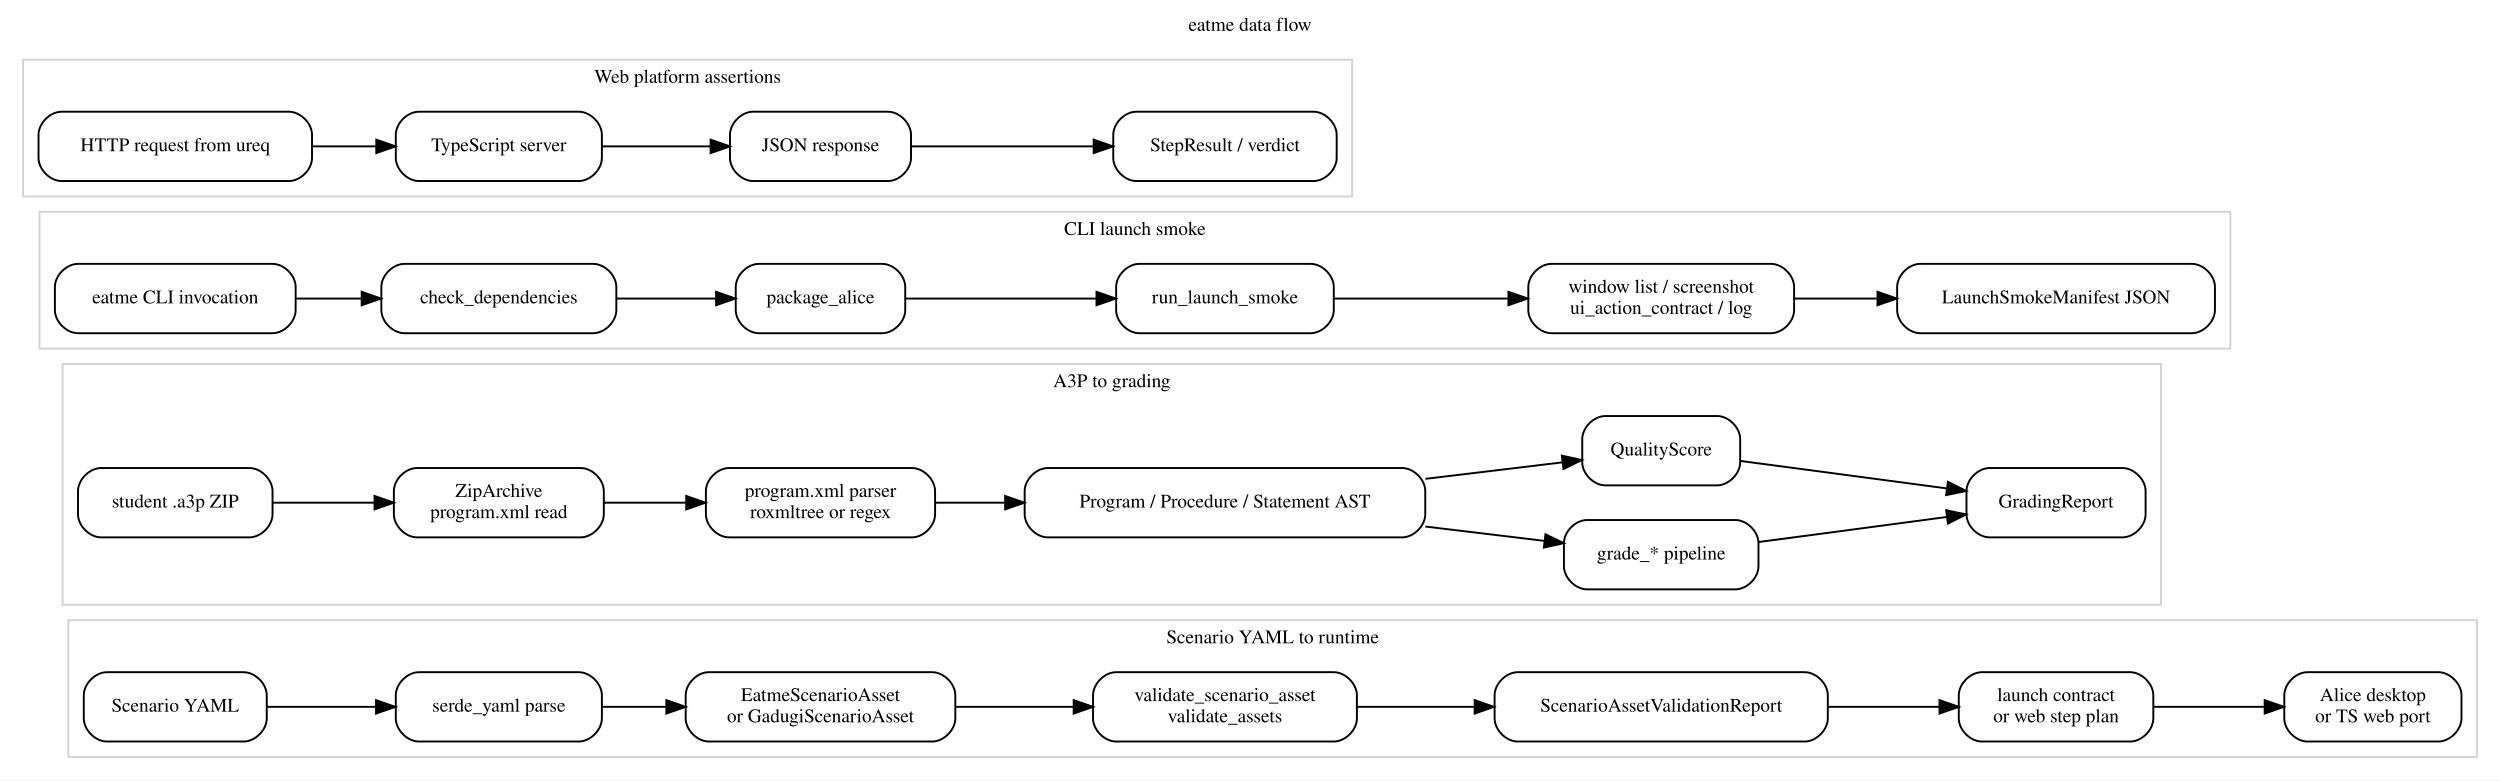
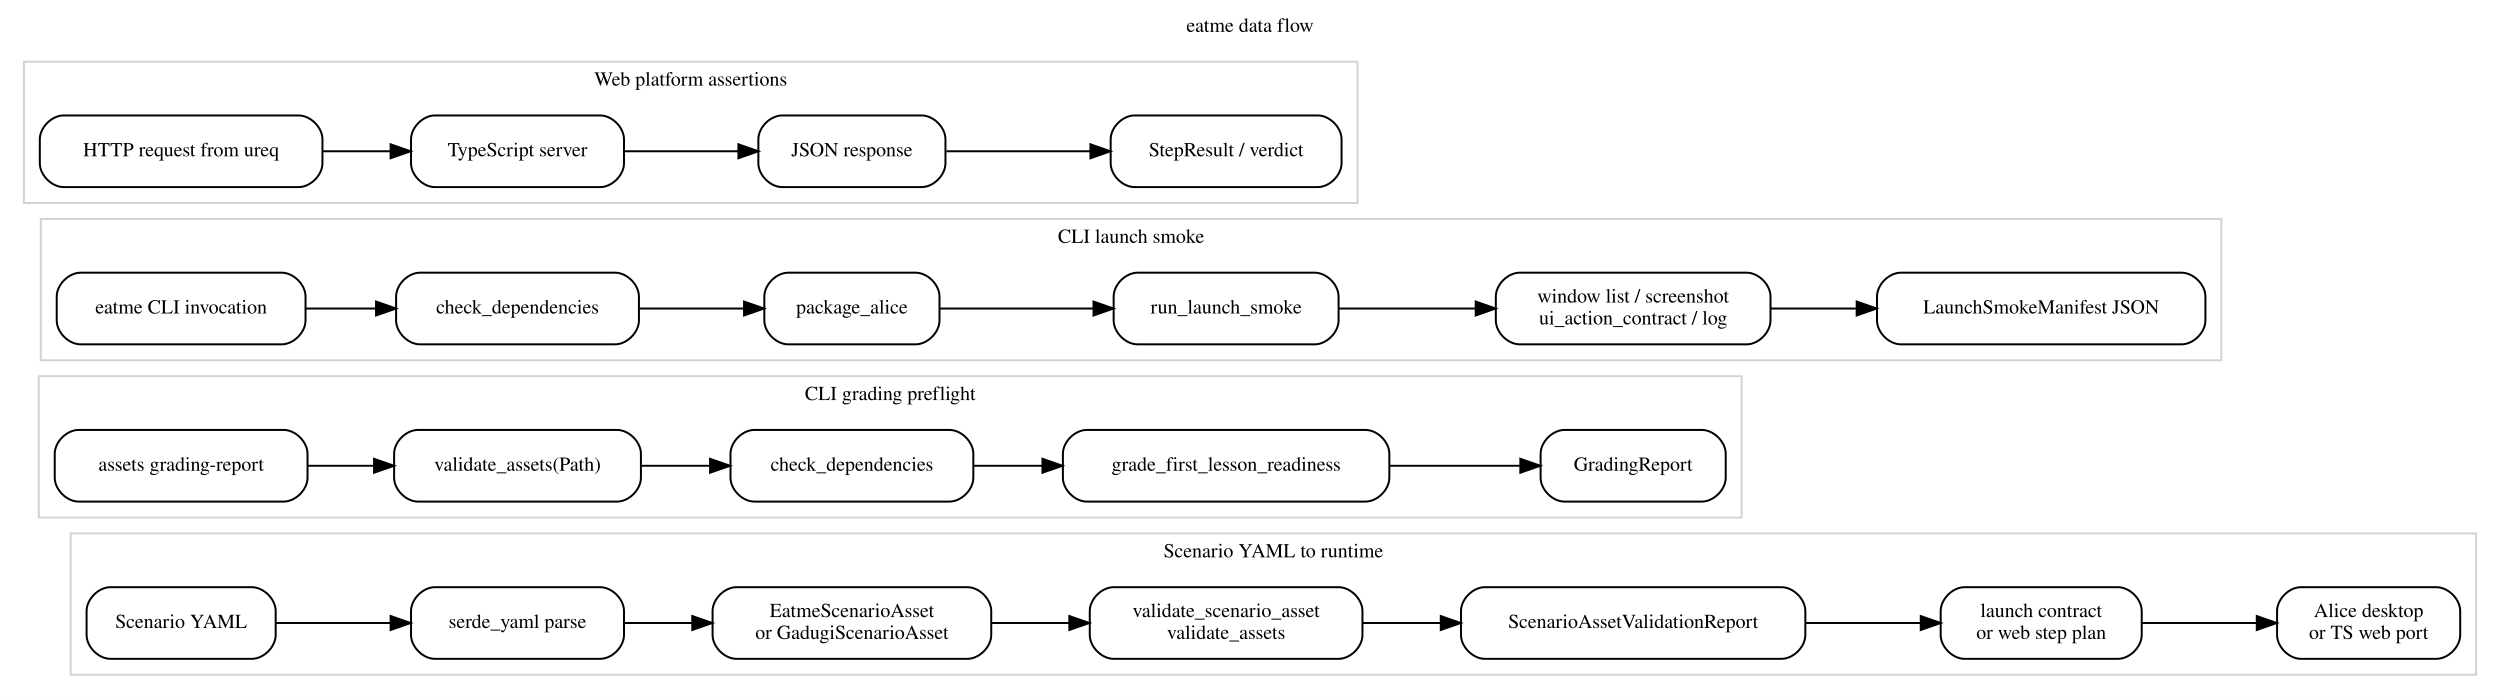
- <svg xmlns="http://www.w3.org/2000/svg" width="1298pt" height="405pt" viewBox="0.00 0.00 1298.00 405.00">
-   <g id="graph0" class="graph" transform="scale(1 1) rotate(0) translate(4 401)">
-     <polygon fill="white" stroke="transparent" points="-4,4 -4,-401 1294,-401 1294,4 -4,4" />
-     <text text-anchor="middle" x="645" y="-385" font-family="Times,serif" font-size="10.00">eatme data flow</text>
+ <svg xmlns="http://www.w3.org/2000/svg" width="1256pt" height="351pt" viewBox="0.00 0.00 1256.00 351.00">
+   <g id="graph0" class="graph" transform="scale(1 1) rotate(0) translate(4 347)">
+     <polygon fill="white" stroke="transparent" points="-4,4 -4,-347 1252,-347 1252,4 -4,4" />
+     <text text-anchor="middle" x="624" y="-331" font-family="Times,serif" font-size="10.00">eatme data flow</text>
    <g id="clust1" class="cluster">
-       <polygon fill="none" stroke="lightgrey" points="31.5,-8 31.5,-79 1282,-79 1282,-8 31.5,-8" />
-       <text text-anchor="middle" x="656.75" y="-67" font-family="Times,serif" font-size="10.00">Scenario YAML to runtime</text>
+       <polygon fill="none" stroke="lightgrey" points="31.5,-8 31.5,-79 1240,-79 1240,-8 31.5,-8" />
+       <text text-anchor="middle" x="635.75" y="-67" font-family="Times,serif" font-size="10.00">Scenario YAML to runtime</text>
    </g>
    <g id="clust2" class="cluster">
-       <polygon fill="none" stroke="lightgrey" points="28.5,-87 28.5,-212 1118,-212 1118,-87 28.5,-87" />
-       <text text-anchor="middle" x="573.25" y="-200" font-family="Times,serif" font-size="10.00">A3P to grading</text>
+       <polygon fill="none" stroke="lightgrey" points="15.5,-87 15.5,-158 871,-158 871,-87 15.5,-87" />
+       <text text-anchor="middle" x="443.25" y="-146" font-family="Times,serif" font-size="10.00">CLI grading preflight</text>
    </g>
    <g id="clust3" class="cluster">
-       <polygon fill="none" stroke="lightgrey" points="16.5,-220 16.5,-291 1154,-291 1154,-220 16.5,-220" />
-       <text text-anchor="middle" x="585.25" y="-279" font-family="Times,serif" font-size="10.00">CLI launch smoke</text>
+       <polygon fill="none" stroke="lightgrey" points="16.5,-166 16.5,-237 1112,-237 1112,-166 16.5,-166" />
+       <text text-anchor="middle" x="564.25" y="-225" font-family="Times,serif" font-size="10.00">CLI launch smoke</text>
    </g>
    <g id="clust4" class="cluster">
-       <polygon fill="none" stroke="lightgrey" points="8,-299 8,-370 698,-370 698,-299 8,-299" />
-       <text text-anchor="middle" x="353" y="-358" font-family="Times,serif" font-size="10.00">Web platform assertions</text>
+       <polygon fill="none" stroke="lightgrey" points="8,-245 8,-316 678,-316 678,-245 8,-245" />
+       <text text-anchor="middle" x="343" y="-304" font-family="Times,serif" font-size="10.00">Web platform assertions</text>
    </g>
    <g id="node1" class="node">
      <path fill="none" stroke="black" d="M122.5,-52C122.5,-52 51.5,-52 51.5,-52 45.5,-52 39.5,-46 39.5,-40 39.5,-40 39.5,-28 39.5,-28 39.5,-22 45.5,-16 51.5,-16 51.5,-16 122.5,-16 122.5,-16 128.5,-16 134.5,-22 134.5,-28 134.5,-28 134.5,-40 134.5,-40 134.5,-46 128.5,-52 122.5,-52" />
      <text text-anchor="middle" x="87" y="-31.5" font-family="Times,serif" font-size="10.00">Scenario YAML</text>
    </g>
    <g id="node2" class="node">
-       <path fill="none" stroke="black" d="M296.5,-52C296.5,-52 213.5,-52 213.5,-52 207.5,-52 201.5,-46 201.5,-40 201.5,-40 201.5,-28 201.5,-28 201.5,-22 207.5,-16 213.5,-16 213.5,-16 296.5,-16 296.5,-16 302.5,-16 308.5,-22 308.5,-28 308.5,-28 308.5,-40 308.5,-40 308.5,-46 302.5,-52 296.5,-52" />
-       <text text-anchor="middle" x="255" y="-31.5" font-family="Times,serif" font-size="10.00">serde_yaml parse</text>
+       <path fill="none" stroke="black" d="M297.5,-52C297.5,-52 214.5,-52 214.5,-52 208.5,-52 202.5,-46 202.5,-40 202.5,-40 202.5,-28 202.5,-28 202.5,-22 208.5,-16 214.5,-16 214.5,-16 297.5,-16 297.5,-16 303.5,-16 309.5,-22 309.5,-28 309.5,-28 309.5,-40 309.5,-40 309.5,-46 303.5,-52 297.5,-52" />
+       <text text-anchor="middle" x="256" y="-31.5" font-family="Times,serif" font-size="10.00">serde_yaml parse</text>
    </g>
    <g id="edge1" class="edge">
-       <path fill="none" stroke="black" d="M134.68,-34C152.16,-34 172.31,-34 191.02,-34" />
-       <polygon fill="black" stroke="black" points="191.24,-37.5 201.24,-34 191.24,-30.5 191.24,-37.5" />
+       <path fill="none" stroke="black" d="M134.52,-34C152.35,-34 173.01,-34 192.12,-34" />
+       <polygon fill="black" stroke="black" points="192.26,-37.5 202.26,-34 192.26,-30.5 192.26,-37.5" />
    </g>
    <g id="node3" class="node">
-       <path fill="none" stroke="black" d="M480,-52C480,-52 364,-52 364,-52 358,-52 352,-46 352,-40 352,-40 352,-28 352,-28 352,-22 358,-16 364,-16 364,-16 480,-16 480,-16 486,-16 492,-22 492,-28 492,-28 492,-40 492,-40 492,-46 486,-52 480,-52" />
-       <text text-anchor="middle" x="422" y="-37" font-family="Times,serif" font-size="10.00">EatmeScenarioAsset</text>
-       <text text-anchor="middle" x="422" y="-26" font-family="Times,serif" font-size="10.00">or GadugiScenarioAsset</text>
+       <path fill="none" stroke="black" d="M482,-52C482,-52 366,-52 366,-52 360,-52 354,-46 354,-40 354,-40 354,-28 354,-28 354,-22 360,-16 366,-16 366,-16 482,-16 482,-16 488,-16 494,-22 494,-28 494,-28 494,-40 494,-40 494,-46 488,-52 482,-52" />
+       <text text-anchor="middle" x="424" y="-37" font-family="Times,serif" font-size="10.00">EatmeScenarioAsset</text>
+       <text text-anchor="middle" x="424" y="-26" font-family="Times,serif" font-size="10.00">or GadugiScenarioAsset</text>
    </g>
    <g id="edge2" class="edge">
-       <path fill="none" stroke="black" d="M308.66,-34C319.2,-34 330.5,-34 341.71,-34" />
-       <polygon fill="black" stroke="black" points="341.96,-37.5 351.96,-34 341.96,-30.5 341.96,-37.5" />
+       <path fill="none" stroke="black" d="M309.52,-34C320.4,-34 332.08,-34 343.67,-34" />
+       <polygon fill="black" stroke="black" points="343.8,-37.5 353.8,-34 343.8,-30.5 343.8,-37.5" />
    </g>
    <g id="node4" class="node">
-       <path fill="none" stroke="black" d="M688.5,-52C688.5,-52 575.5,-52 575.5,-52 569.5,-52 563.5,-46 563.5,-40 563.5,-40 563.5,-28 563.5,-28 563.5,-22 569.5,-16 575.5,-16 575.5,-16 688.5,-16 688.5,-16 694.5,-16 700.5,-22 700.5,-28 700.5,-28 700.5,-40 700.5,-40 700.5,-46 694.5,-52 688.5,-52" />
-       <text text-anchor="middle" x="632" y="-37" font-family="Times,serif" font-size="10.00">validate_scenario_asset</text>
-       <text text-anchor="middle" x="632" y="-26" font-family="Times,serif" font-size="10.00">validate_assets</text>
+       <path fill="none" stroke="black" d="M668.5,-52C668.5,-52 555.5,-52 555.5,-52 549.5,-52 543.5,-46 543.5,-40 543.5,-40 543.5,-28 543.5,-28 543.5,-22 549.5,-16 555.5,-16 555.5,-16 668.5,-16 668.5,-16 674.5,-16 680.5,-22 680.5,-28 680.5,-28 680.5,-40 680.5,-40 680.5,-46 674.5,-52 668.5,-52" />
+       <text text-anchor="middle" x="612" y="-37" font-family="Times,serif" font-size="10.00">validate_scenario_asset</text>
+       <text text-anchor="middle" x="612" y="-26" font-family="Times,serif" font-size="10.00">validate_assets</text>
    </g>
    <g id="edge3" class="edge">
-       <path fill="none" stroke="black" d="M492.26,-34C511.87,-34 533.35,-34 553.42,-34" />
-       <polygon fill="black" stroke="black" points="553.45,-37.5 563.45,-34 553.45,-30.5 553.45,-37.5" />
+       <path fill="none" stroke="black" d="M494.26,-34C506.89,-34 520.15,-34 533.02,-34" />
+       <polygon fill="black" stroke="black" points="533.23,-37.5 543.23,-34 533.23,-30.5 533.23,-37.5" />
    </g>
    <g id="node5" class="node">
-       <path fill="none" stroke="black" d="M933,-52C933,-52 784,-52 784,-52 778,-52 772,-46 772,-40 772,-40 772,-28 772,-28 772,-22 778,-16 784,-16 784,-16 933,-16 933,-16 939,-16 945,-22 945,-28 945,-28 945,-40 945,-40 945,-46 939,-52 933,-52" />
-       <text text-anchor="middle" x="858.5" y="-31.5" font-family="Times,serif" font-size="10.00">ScenarioAssetValidationReport</text>
+       <path fill="none" stroke="black" d="M891,-52C891,-52 742,-52 742,-52 736,-52 730,-46 730,-40 730,-40 730,-28 730,-28 730,-22 736,-16 742,-16 742,-16 891,-16 891,-16 897,-16 903,-22 903,-28 903,-28 903,-40 903,-40 903,-46 897,-52 891,-52" />
+       <text text-anchor="middle" x="816.5" y="-31.5" font-family="Times,serif" font-size="10.00">ScenarioAssetValidationReport</text>
    </g>
    <g id="edge4" class="edge">
-       <path fill="none" stroke="black" d="M700.66,-34C719.86,-34 741.13,-34 761.65,-34" />
-       <polygon fill="black" stroke="black" points="761.65,-37.5 771.65,-34 761.65,-30.5 761.65,-37.5" />
+       <path fill="none" stroke="black" d="M680.71,-34C693.26,-34 706.59,-34 719.79,-34" />
+       <polygon fill="black" stroke="black" points="719.85,-37.5 729.85,-34 719.85,-30.5 719.85,-37.5" />
    </g>
    <g id="node6" class="node">
-       <path fill="none" stroke="black" d="M1102,-52C1102,-52 1025,-52 1025,-52 1019,-52 1013,-46 1013,-40 1013,-40 1013,-28 1013,-28 1013,-22 1019,-16 1025,-16 1025,-16 1102,-16 1102,-16 1108,-16 1114,-22 1114,-28 1114,-28 1114,-40 1114,-40 1114,-46 1108,-52 1102,-52" />
-       <text text-anchor="middle" x="1063.5" y="-37" font-family="Times,serif" font-size="10.00">launch contract</text>
-       <text text-anchor="middle" x="1063.5" y="-26" font-family="Times,serif" font-size="10.00">or web step plan</text>
+       <path fill="none" stroke="black" d="M1060,-52C1060,-52 983,-52 983,-52 977,-52 971,-46 971,-40 971,-40 971,-28 971,-28 971,-22 977,-16 983,-16 983,-16 1060,-16 1060,-16 1066,-16 1072,-22 1072,-28 1072,-28 1072,-40 1072,-40 1072,-46 1066,-52 1060,-52" />
+       <text text-anchor="middle" x="1021.5" y="-37" font-family="Times,serif" font-size="10.00">launch contract</text>
+       <text text-anchor="middle" x="1021.5" y="-26" font-family="Times,serif" font-size="10.00">or web step plan</text>
    </g>
    <g id="edge5" class="edge">
-       <path fill="none" stroke="black" d="M945,-34C964.48,-34 984.76,-34 1002.88,-34" />
-       <polygon fill="black" stroke="black" points="1002.99,-37.5 1012.99,-34 1002.99,-30.5 1002.99,-37.5" />
+       <path fill="none" stroke="black" d="M903,-34C922.48,-34 942.76,-34 960.88,-34" />
+       <polygon fill="black" stroke="black" points="960.99,-37.5 970.99,-34 960.99,-30.5 960.99,-37.5" />
    </g>
    <g id="node7" class="node">
-       <path fill="none" stroke="black" d="M1262,-52C1262,-52 1194,-52 1194,-52 1188,-52 1182,-46 1182,-40 1182,-40 1182,-28 1182,-28 1182,-22 1188,-16 1194,-16 1194,-16 1262,-16 1262,-16 1268,-16 1274,-22 1274,-28 1274,-28 1274,-40 1274,-40 1274,-46 1268,-52 1262,-52" />
-       <text text-anchor="middle" x="1228" y="-37" font-family="Times,serif" font-size="10.00">Alice desktop</text>
-       <text text-anchor="middle" x="1228" y="-26" font-family="Times,serif" font-size="10.00">or TS web port</text>
+       <path fill="none" stroke="black" d="M1220,-52C1220,-52 1152,-52 1152,-52 1146,-52 1140,-46 1140,-40 1140,-40 1140,-28 1140,-28 1140,-22 1146,-16 1152,-16 1152,-16 1220,-16 1220,-16 1226,-16 1232,-22 1232,-28 1232,-28 1232,-40 1232,-40 1232,-46 1226,-52 1220,-52" />
+       <text text-anchor="middle" x="1186" y="-37" font-family="Times,serif" font-size="10.00">Alice desktop</text>
+       <text text-anchor="middle" x="1186" y="-26" font-family="Times,serif" font-size="10.00">or TS web port</text>
    </g>
    <g id="edge6" class="edge">
-       <path fill="none" stroke="black" d="M1114.14,-34C1132.33,-34 1153.03,-34 1171.69,-34" />
-       <polygon fill="black" stroke="black" points="1171.81,-37.5 1181.81,-34 1171.81,-30.5 1171.81,-37.5" />
+       <path fill="none" stroke="black" d="M1072.14,-34C1090.33,-34 1111.03,-34 1129.69,-34" />
+       <polygon fill="black" stroke="black" points="1129.81,-37.5 1139.81,-34 1129.81,-30.5 1129.81,-37.5" />
    </g>
    <g id="node8" class="node">
-       <path fill="none" stroke="black" d="M125.5,-158C125.5,-158 48.5,-158 48.5,-158 42.5,-158 36.5,-152 36.5,-146 36.5,-146 36.5,-134 36.5,-134 36.5,-128 42.5,-122 48.5,-122 48.5,-122 125.5,-122 125.5,-122 131.5,-122 137.5,-128 137.5,-134 137.5,-134 137.5,-146 137.5,-146 137.5,-152 131.5,-158 125.5,-158" />
-       <text text-anchor="middle" x="87" y="-137.5" font-family="Times,serif" font-size="10.00">student .a3p ZIP</text>
+       <path fill="none" stroke="black" d="M138.5,-131C138.5,-131 35.5,-131 35.5,-131 29.5,-131 23.5,-125 23.5,-119 23.5,-119 23.5,-107 23.5,-107 23.5,-101 29.5,-95 35.5,-95 35.5,-95 138.5,-95 138.5,-95 144.5,-95 150.5,-101 150.5,-107 150.5,-107 150.5,-119 150.5,-119 150.5,-125 144.5,-131 138.5,-131" />
+       <text text-anchor="middle" x="87" y="-110.5" font-family="Times,serif" font-size="10.00">assets grading-report</text>
    </g>
    <g id="node9" class="node">
-       <path fill="none" stroke="black" d="M297.5,-158C297.5,-158 212.5,-158 212.5,-158 206.5,-158 200.5,-152 200.5,-146 200.5,-146 200.5,-134 200.5,-134 200.5,-128 206.5,-122 212.5,-122 212.5,-122 297.5,-122 297.5,-122 303.5,-122 309.5,-128 309.5,-134 309.5,-134 309.5,-146 309.5,-146 309.5,-152 303.5,-158 297.5,-158" />
-       <text text-anchor="middle" x="255" y="-143" font-family="Times,serif" font-size="10.00">ZipArchive</text>
-       <text text-anchor="middle" x="255" y="-132" font-family="Times,serif" font-size="10.00">program.xml read</text>
+       <path fill="none" stroke="black" d="M306,-131C306,-131 206,-131 206,-131 200,-131 194,-125 194,-119 194,-119 194,-107 194,-107 194,-101 200,-95 206,-95 206,-95 306,-95 306,-95 312,-95 318,-101 318,-107 318,-107 318,-119 318,-119 318,-125 312,-131 306,-131" />
+       <text text-anchor="middle" x="256" y="-110.5" font-family="Times,serif" font-size="10.00">validate_assets(Path)</text>
    </g>
    <g id="edge7" class="edge">
-       <path fill="none" stroke="black" d="M137.81,-140C154.33,-140 172.96,-140 190.38,-140" />
-       <polygon fill="black" stroke="black" points="190.47,-143.5 200.47,-140 190.47,-136.5 190.47,-143.5" />
+       <path fill="none" stroke="black" d="M150.66,-113C161.5,-113 172.84,-113 183.89,-113" />
+       <polygon fill="black" stroke="black" points="183.93,-116.5 193.93,-113 183.93,-109.5 183.93,-116.5" />
    </g>
    <g id="node10" class="node">
-       <path fill="none" stroke="black" d="M469.5,-158C469.5,-158 374.5,-158 374.5,-158 368.5,-158 362.5,-152 362.5,-146 362.5,-146 362.5,-134 362.5,-134 362.5,-128 368.5,-122 374.5,-122 374.5,-122 469.5,-122 469.5,-122 475.5,-122 481.5,-128 481.5,-134 481.5,-134 481.5,-146 481.5,-146 481.5,-152 475.5,-158 469.5,-158" />
-       <text text-anchor="middle" x="422" y="-143" font-family="Times,serif" font-size="10.00">program.xml parser</text>
-       <text text-anchor="middle" x="422" y="-132" font-family="Times,serif" font-size="10.00">roxmltree or regex</text>
+       <path fill="none" stroke="black" d="M473,-131C473,-131 375,-131 375,-131 369,-131 363,-125 363,-119 363,-119 363,-107 363,-107 363,-101 369,-95 375,-95 375,-95 473,-95 473,-95 479,-95 485,-101 485,-107 485,-107 485,-119 485,-119 485,-125 479,-131 473,-131" />
+       <text text-anchor="middle" x="424" y="-110.5" font-family="Times,serif" font-size="10.00">check_dependencies</text>
    </g>
    <g id="edge8" class="edge">
-       <path fill="none" stroke="black" d="M309.57,-140C323.12,-140 337.87,-140 352.07,-140" />
-       <polygon fill="black" stroke="black" points="352.28,-143.5 362.28,-140 352.28,-136.5 352.28,-143.5" />
+       <path fill="none" stroke="black" d="M318.34,-113C329.44,-113 341.1,-113 352.44,-113" />
+       <polygon fill="black" stroke="black" points="352.74,-116.5 362.74,-113 352.74,-109.5 352.74,-116.5" />
    </g>
    <g id="node11" class="node">
-       <path fill="none" stroke="black" d="M724,-158C724,-158 540,-158 540,-158 534,-158 528,-152 528,-146 528,-146 528,-134 528,-134 528,-128 534,-122 540,-122 540,-122 724,-122 724,-122 730,-122 736,-128 736,-134 736,-134 736,-146 736,-146 736,-152 730,-158 724,-158" />
-       <text text-anchor="middle" x="632" y="-137.5" font-family="Times,serif" font-size="10.00">Program / Procedure / Statement AST</text>
+       <path fill="none" stroke="black" d="M682,-131C682,-131 542,-131 542,-131 536,-131 530,-125 530,-119 530,-119 530,-107 530,-107 530,-101 536,-95 542,-95 542,-95 682,-95 682,-95 688,-95 694,-101 694,-107 694,-107 694,-119 694,-119 694,-125 688,-131 682,-131" />
+       <text text-anchor="middle" x="612" y="-110.5" font-family="Times,serif" font-size="10.00">grade_first_lesson_readiness</text>
    </g>
    <g id="edge9" class="edge">
-       <path fill="none" stroke="black" d="M481.77,-140C493.15,-140 505.42,-140 517.86,-140" />
-       <polygon fill="black" stroke="black" points="517.87,-143.5 527.87,-140 517.87,-136.5 517.87,-143.5" />
+       <path fill="none" stroke="black" d="M485.13,-113C496.13,-113 507.84,-113 519.51,-113" />
+       <polygon fill="black" stroke="black" points="519.74,-116.5 529.74,-113 519.74,-109.5 519.74,-116.5" />
    </g>
    <g id="node12" class="node">
-       <path fill="none" stroke="black" d="M897,-131C897,-131 820,-131 820,-131 814,-131 808,-125 808,-119 808,-119 808,-107 808,-107 808,-101 814,-95 820,-95 820,-95 897,-95 897,-95 903,-95 909,-101 909,-107 909,-107 909,-119 909,-119 909,-125 903,-131 897,-131" />
-       <text text-anchor="middle" x="858.5" y="-110.5" font-family="Times,serif" font-size="10.00">grade_* pipeline</text>
+       <path fill="none" stroke="black" d="M851,-131C851,-131 782,-131 782,-131 776,-131 770,-125 770,-119 770,-119 770,-107 770,-107 770,-101 776,-95 782,-95 782,-95 851,-95 851,-95 857,-95 863,-101 863,-107 863,-107 863,-119 863,-119 863,-125 857,-131 851,-131" />
+       <text text-anchor="middle" x="816.5" y="-110.5" font-family="Times,serif" font-size="10.00">GradingReport</text>
    </g>
    <g id="edge10" class="edge">
-       <path fill="none" stroke="black" d="M736.05,-127.61C757.25,-125.06 778.9,-122.45 797.93,-120.16" />
-       <polygon fill="black" stroke="black" points="798.41,-123.63 807.92,-118.96 797.57,-116.68 798.41,-123.63" />
+       <path fill="none" stroke="black" d="M694.2,-113C716.12,-113 739.36,-113 759.56,-113" />
+       <polygon fill="black" stroke="black" points="759.82,-116.5 769.82,-113 759.82,-109.5 759.82,-116.5" />
    </g>
    <g id="node13" class="node">
-       <path fill="none" stroke="black" d="M887.5,-185C887.5,-185 829.5,-185 829.5,-185 823.5,-185 817.5,-179 817.5,-173 817.5,-173 817.5,-161 817.5,-161 817.5,-155 823.5,-149 829.5,-149 829.5,-149 887.5,-149 887.5,-149 893.5,-149 899.5,-155 899.5,-161 899.5,-161 899.5,-173 899.5,-173 899.5,-179 893.5,-185 887.5,-185" />
-       <text text-anchor="middle" x="858.5" y="-164.5" font-family="Times,serif" font-size="10.00">QualityScore</text>
+       <path fill="none" stroke="black" d="M137.5,-210C137.5,-210 36.5,-210 36.5,-210 30.5,-210 24.5,-204 24.5,-198 24.5,-198 24.5,-186 24.5,-186 24.5,-180 30.5,-174 36.5,-174 36.5,-174 137.5,-174 137.5,-174 143.5,-174 149.5,-180 149.5,-186 149.5,-186 149.5,-198 149.5,-198 149.5,-204 143.5,-210 137.5,-210" />
+       <text text-anchor="middle" x="87" y="-189.5" font-family="Times,serif" font-size="10.00">eatme CLI invocation</text>
+     </g>
+     <g id="node14" class="node">
+       <path fill="none" stroke="black" d="M305,-210C305,-210 207,-210 207,-210 201,-210 195,-204 195,-198 195,-198 195,-186 195,-186 195,-180 201,-174 207,-174 207,-174 305,-174 305,-174 311,-174 317,-180 317,-186 317,-186 317,-198 317,-198 317,-204 311,-210 305,-210" />
+       <text text-anchor="middle" x="256" y="-189.5" font-family="Times,serif" font-size="10.00">check_dependencies</text>
+     </g>
+     <g id="edge11" class="edge">
+       <path fill="none" stroke="black" d="M149.71,-192C161.14,-192 173.15,-192 184.8,-192" />
+       <polygon fill="black" stroke="black" points="184.93,-195.5 194.93,-192 184.93,-188.5 184.93,-195.5" />
+     </g>
+     <g id="node15" class="node">
+       <path fill="none" stroke="black" d="M456,-210C456,-210 392,-210 392,-210 386,-210 380,-204 380,-198 380,-198 380,-186 380,-186 380,-180 386,-174 392,-174 392,-174 456,-174 456,-174 462,-174 468,-180 468,-186 468,-186 468,-198 468,-198 468,-204 462,-210 456,-210" />
+       <text text-anchor="middle" x="424" y="-189.5" font-family="Times,serif" font-size="10.00">package_alice</text>
    </g>
    <g id="edge12" class="edge">
-       <path fill="none" stroke="black" d="M736.05,-152.39C760.82,-155.37 786.18,-158.42 807.28,-160.96" />
-       <polygon fill="black" stroke="black" points="806.93,-164.44 817.28,-162.16 807.77,-157.49 806.93,-164.44" />
+       <path fill="none" stroke="black" d="M317.4,-192C334.52,-192 353.03,-192 369.69,-192" />
+       <polygon fill="black" stroke="black" points="369.81,-195.5 379.81,-192 369.81,-188.5 369.81,-195.5" />
    </g>
-     <g id="node14" class="node">
-       <path fill="none" stroke="black" d="M1098,-158C1098,-158 1029,-158 1029,-158 1023,-158 1017,-152 1017,-146 1017,-146 1017,-134 1017,-134 1017,-128 1023,-122 1029,-122 1029,-122 1098,-122 1098,-122 1104,-122 1110,-128 1110,-134 1110,-134 1110,-146 1110,-146 1110,-152 1104,-158 1098,-158" />
-       <text text-anchor="middle" x="1063.5" y="-137.5" font-family="Times,serif" font-size="10.00">GradingReport</text>
-     </g>
-     <g id="edge11" class="edge">
-       <path fill="none" stroke="black" d="M909.16,-119.6C938.69,-123.53 976.22,-128.52 1006.76,-132.59" />
-       <polygon fill="black" stroke="black" points="1006.45,-136.08 1016.82,-133.92 1007.37,-129.14 1006.45,-136.08" />
+     <g id="node16" class="node">
+       <path fill="none" stroke="black" d="M656.5,-210C656.5,-210 567.5,-210 567.5,-210 561.5,-210 555.5,-204 555.5,-198 555.5,-198 555.5,-186 555.5,-186 555.5,-180 561.5,-174 567.5,-174 567.5,-174 656.5,-174 656.5,-174 662.5,-174 668.5,-180 668.5,-186 668.5,-186 668.5,-198 668.5,-198 668.5,-204 662.5,-210 656.5,-210" />
+       <text text-anchor="middle" x="612" y="-189.5" font-family="Times,serif" font-size="10.00">run_launch_smoke</text>
    </g>
    <g id="edge13" class="edge">
-       <path fill="none" stroke="black" d="M899.61,-161.67C930.18,-157.6 972.67,-151.95 1006.58,-147.44" />
-       <polygon fill="black" stroke="black" points="1007.36,-150.87 1016.81,-146.08 1006.43,-143.93 1007.36,-150.87" />
+       <path fill="none" stroke="black" d="M468.14,-192C491.07,-192 519.73,-192 545.36,-192" />
+       <polygon fill="black" stroke="black" points="545.38,-195.5 555.38,-192 545.38,-188.5 545.38,-195.5" />
    </g>
-     <g id="node15" class="node">
-       <path fill="none" stroke="black" d="M137.5,-264C137.5,-264 36.5,-264 36.5,-264 30.5,-264 24.5,-258 24.5,-252 24.5,-252 24.5,-240 24.5,-240 24.5,-234 30.5,-228 36.5,-228 36.5,-228 137.5,-228 137.5,-228 143.5,-228 149.5,-234 149.5,-240 149.5,-240 149.5,-252 149.5,-252 149.5,-258 143.5,-264 137.5,-264" />
-       <text text-anchor="middle" x="87" y="-243.5" font-family="Times,serif" font-size="10.00">eatme CLI invocation</text>
-     </g>
-     <g id="node16" class="node">
-       <path fill="none" stroke="black" d="M304,-264C304,-264 206,-264 206,-264 200,-264 194,-258 194,-252 194,-252 194,-240 194,-240 194,-234 200,-228 206,-228 206,-228 304,-228 304,-228 310,-228 316,-234 316,-240 316,-240 316,-252 316,-252 316,-258 310,-264 304,-264" />
-       <text text-anchor="middle" x="255" y="-243.5" font-family="Times,serif" font-size="10.00">check_dependencies</text>
+     <g id="node17" class="node">
+       <path fill="none" stroke="black" d="M873.5,-210C873.5,-210 759.5,-210 759.5,-210 753.5,-210 747.5,-204 747.5,-198 747.5,-198 747.5,-186 747.5,-186 747.5,-180 753.5,-174 759.5,-174 759.5,-174 873.5,-174 873.5,-174 879.5,-174 885.5,-180 885.5,-186 885.5,-186 885.5,-198 885.5,-198 885.5,-204 879.5,-210 873.5,-210" />
+       <text text-anchor="middle" x="816.5" y="-195" font-family="Times,serif" font-size="10.00">window list / screenshot</text>
+       <text text-anchor="middle" x="816.5" y="-184" font-family="Times,serif" font-size="10.00">ui_action_contract / log</text>
    </g>
    <g id="edge14" class="edge">
-       <path fill="none" stroke="black" d="M149.81,-246C160.82,-246 172.36,-246 183.59,-246" />
-       <polygon fill="black" stroke="black" points="183.79,-249.5 193.79,-246 183.79,-242.5 183.79,-249.5" />
+       <path fill="none" stroke="black" d="M668.6,-192C689.82,-192 714.41,-192 737.34,-192" />
+       <polygon fill="black" stroke="black" points="737.39,-195.5 747.39,-192 737.39,-188.5 737.39,-195.5" />
    </g>
-     <g id="node17" class="node">
-       <path fill="none" stroke="black" d="M454,-264C454,-264 390,-264 390,-264 384,-264 378,-258 378,-252 378,-252 378,-240 378,-240 378,-234 384,-228 390,-228 390,-228 454,-228 454,-228 460,-228 466,-234 466,-240 466,-240 466,-252 466,-252 466,-258 460,-264 454,-264" />
-       <text text-anchor="middle" x="422" y="-243.5" font-family="Times,serif" font-size="10.00">package_alice</text>
+     <g id="node18" class="node">
+       <path fill="none" stroke="black" d="M1092,-210C1092,-210 951,-210 951,-210 945,-210 939,-204 939,-198 939,-198 939,-186 939,-186 939,-180 945,-174 951,-174 951,-174 1092,-174 1092,-174 1098,-174 1104,-180 1104,-186 1104,-186 1104,-198 1104,-198 1104,-204 1098,-210 1092,-210" />
+       <text text-anchor="middle" x="1021.5" y="-189.5" font-family="Times,serif" font-size="10.00">LaunchSmokeManifest JSON</text>
    </g>
    <g id="edge15" class="edge">
-       <path fill="none" stroke="black" d="M316.04,-246C332.98,-246 351.28,-246 367.79,-246" />
-       <polygon fill="black" stroke="black" points="367.81,-249.5 377.81,-246 367.81,-242.5 367.81,-249.5" />
+       <path fill="none" stroke="black" d="M885.66,-192C899.38,-192 914.01,-192 928.39,-192" />
+       <polygon fill="black" stroke="black" points="928.8,-195.5 938.8,-192 928.8,-188.5 928.8,-195.5" />
    </g>
-     <g id="node18" class="node">
-       <path fill="none" stroke="black" d="M676.5,-264C676.5,-264 587.5,-264 587.5,-264 581.5,-264 575.5,-258 575.5,-252 575.5,-252 575.5,-240 575.5,-240 575.5,-234 581.5,-228 587.5,-228 587.5,-228 676.5,-228 676.5,-228 682.5,-228 688.5,-234 688.5,-240 688.5,-240 688.5,-252 688.5,-252 688.5,-258 682.5,-264 676.5,-264" />
-       <text text-anchor="middle" x="632" y="-243.5" font-family="Times,serif" font-size="10.00">run_launch_smoke</text>
+     <g id="node19" class="node">
+       <path fill="none" stroke="black" d="M146,-289C146,-289 28,-289 28,-289 22,-289 16,-283 16,-277 16,-277 16,-265 16,-265 16,-259 22,-253 28,-253 28,-253 146,-253 146,-253 152,-253 158,-259 158,-265 158,-265 158,-277 158,-277 158,-283 152,-289 146,-289" />
+       <text text-anchor="middle" x="87" y="-268.5" font-family="Times,serif" font-size="10.00">HTTP request from ureq</text>
+     </g>
+     <g id="node20" class="node">
+       <path fill="none" stroke="black" d="M297.5,-289C297.5,-289 214.5,-289 214.5,-289 208.5,-289 202.5,-283 202.5,-277 202.5,-277 202.5,-265 202.5,-265 202.5,-259 208.5,-253 214.5,-253 214.5,-253 297.5,-253 297.5,-253 303.5,-253 309.5,-259 309.5,-265 309.5,-265 309.5,-277 309.5,-277 309.5,-283 303.5,-289 297.5,-289" />
+       <text text-anchor="middle" x="256" y="-268.5" font-family="Times,serif" font-size="10.00">TypeScript server</text>
    </g>
    <g id="edge16" class="edge">
-       <path fill="none" stroke="black" d="M466.1,-246C494.66,-246 532.68,-246 565.02,-246" />
-       <polygon fill="black" stroke="black" points="565.3,-249.5 575.3,-246 565.3,-242.5 565.3,-249.5" />
+       <path fill="none" stroke="black" d="M158.34,-271C169.49,-271 180.95,-271 191.92,-271" />
+       <polygon fill="black" stroke="black" points="192.25,-274.5 202.25,-271 192.25,-267.5 192.25,-274.5" />
    </g>
-     <g id="node19" class="node">
-       <path fill="none" stroke="black" d="M915.5,-264C915.5,-264 801.5,-264 801.5,-264 795.5,-264 789.5,-258 789.5,-252 789.5,-252 789.5,-240 789.5,-240 789.5,-234 795.5,-228 801.5,-228 801.5,-228 915.5,-228 915.5,-228 921.5,-228 927.5,-234 927.5,-240 927.5,-240 927.5,-252 927.5,-252 927.5,-258 921.5,-264 915.5,-264" />
-       <text text-anchor="middle" x="858.5" y="-249" font-family="Times,serif" font-size="10.00">window list / screenshot</text>
-       <text text-anchor="middle" x="858.5" y="-238" font-family="Times,serif" font-size="10.00">ui_action_contract / log</text>
+     <g id="node21" class="node">
+       <path fill="none" stroke="black" d="M459,-289C459,-289 389,-289 389,-289 383,-289 377,-283 377,-277 377,-277 377,-265 377,-265 377,-259 383,-253 389,-253 389,-253 459,-253 459,-253 465,-253 471,-259 471,-265 471,-265 471,-277 471,-277 471,-283 465,-289 459,-289" />
+       <text text-anchor="middle" x="424" y="-268.5" font-family="Times,serif" font-size="10.00">JSON response</text>
    </g>
    <g id="edge17" class="edge">
-       <path fill="none" stroke="black" d="M688.78,-246C715.97,-246 749.12,-246 778.82,-246" />
-       <polygon fill="black" stroke="black" points="779.17,-249.5 789.17,-246 779.17,-242.5 779.17,-249.5" />
+       <path fill="none" stroke="black" d="M309.52,-271C327.8,-271 348.36,-271 366.91,-271" />
+       <polygon fill="black" stroke="black" points="366.98,-274.5 376.98,-271 366.98,-267.5 366.98,-274.5" />
    </g>
-     <g id="node20" class="node">
-       <path fill="none" stroke="black" d="M1134,-264C1134,-264 993,-264 993,-264 987,-264 981,-258 981,-252 981,-252 981,-240 981,-240 981,-234 987,-228 993,-228 993,-228 1134,-228 1134,-228 1140,-228 1146,-234 1146,-240 1146,-240 1146,-252 1146,-252 1146,-258 1140,-264 1134,-264" />
-       <text text-anchor="middle" x="1063.5" y="-243.5" font-family="Times,serif" font-size="10.00">LaunchSmokeManifest JSON</text>
+     <g id="node22" class="node">
+       <path fill="none" stroke="black" d="M658,-289C658,-289 566,-289 566,-289 560,-289 554,-283 554,-277 554,-277 554,-265 554,-265 554,-259 560,-253 566,-253 566,-253 658,-253 658,-253 664,-253 670,-259 670,-265 670,-265 670,-277 670,-277 670,-283 664,-289 658,-289" />
+       <text text-anchor="middle" x="612" y="-268.5" font-family="Times,serif" font-size="10.00">StepResult / verdict</text>
    </g>
    <g id="edge18" class="edge">
-       <path fill="none" stroke="black" d="M927.66,-246C941.38,-246 956.01,-246 970.39,-246" />
-       <polygon fill="black" stroke="black" points="970.8,-249.5 980.8,-246 970.8,-242.5 970.8,-249.5" />
-     </g>
-     <g id="node21" class="node">
-       <path fill="none" stroke="black" d="M146,-343C146,-343 28,-343 28,-343 22,-343 16,-337 16,-331 16,-331 16,-319 16,-319 16,-313 22,-307 28,-307 28,-307 146,-307 146,-307 152,-307 158,-313 158,-319 158,-319 158,-331 158,-331 158,-337 152,-343 146,-343" />
-       <text text-anchor="middle" x="87" y="-322.5" font-family="Times,serif" font-size="10.00">HTTP request from ureq</text>
-     </g>
-     <g id="node22" class="node">
-       <path fill="none" stroke="black" d="M296.5,-343C296.5,-343 213.5,-343 213.5,-343 207.5,-343 201.5,-337 201.5,-331 201.5,-331 201.5,-319 201.5,-319 201.5,-313 207.5,-307 213.5,-307 213.5,-307 296.5,-307 296.5,-307 302.5,-307 308.5,-313 308.5,-319 308.5,-319 308.5,-331 308.5,-331 308.5,-337 302.5,-343 296.5,-343" />
-       <text text-anchor="middle" x="255" y="-322.5" font-family="Times,serif" font-size="10.00">TypeScript server</text>
-     </g>
-     <g id="edge19" class="edge">
-       <path fill="none" stroke="black" d="M158.4,-325C169.31,-325 180.53,-325 191.26,-325" />
-       <polygon fill="black" stroke="black" points="191.38,-328.5 201.38,-325 191.37,-321.5 191.38,-328.5" />
-     </g>
-     <g id="node23" class="node">
-       <path fill="none" stroke="black" d="M457,-343C457,-343 387,-343 387,-343 381,-343 375,-337 375,-331 375,-331 375,-319 375,-319 375,-313 381,-307 387,-307 387,-307 457,-307 457,-307 463,-307 469,-313 469,-319 469,-319 469,-331 469,-331 469,-337 463,-343 457,-343" />
-       <text text-anchor="middle" x="422" y="-322.5" font-family="Times,serif" font-size="10.00">JSON response</text>
-     </g>
-     <g id="edge20" class="edge">
-       <path fill="none" stroke="black" d="M308.66,-325C326.56,-325 346.63,-325 364.8,-325" />
-       <polygon fill="black" stroke="black" points="364.95,-328.5 374.95,-325 364.95,-321.5 364.95,-328.5" />
-     </g>
-     <g id="node24" class="node">
-       <path fill="none" stroke="black" d="M678,-343C678,-343 586,-343 586,-343 580,-343 574,-337 574,-331 574,-331 574,-319 574,-319 574,-313 580,-307 586,-307 586,-307 678,-307 678,-307 684,-307 690,-313 690,-319 690,-319 690,-331 690,-331 690,-337 684,-343 678,-343" />
-       <text text-anchor="middle" x="632" y="-322.5" font-family="Times,serif" font-size="10.00">StepResult / verdict</text>
-     </g>
-     <g id="edge21" class="edge">
-       <path fill="none" stroke="black" d="M469.16,-325C496.9,-325 532.7,-325 563.57,-325" />
-       <polygon fill="black" stroke="black" points="563.83,-328.5 573.83,-325 563.83,-321.5 563.83,-328.5" />
+       <path fill="none" stroke="black" d="M471.46,-271C493.3,-271 519.76,-271 543.74,-271" />
+       <polygon fill="black" stroke="black" points="543.84,-274.5 553.84,-271 543.84,-267.5 543.84,-274.5" />
    </g>
  </g>
</svg>
